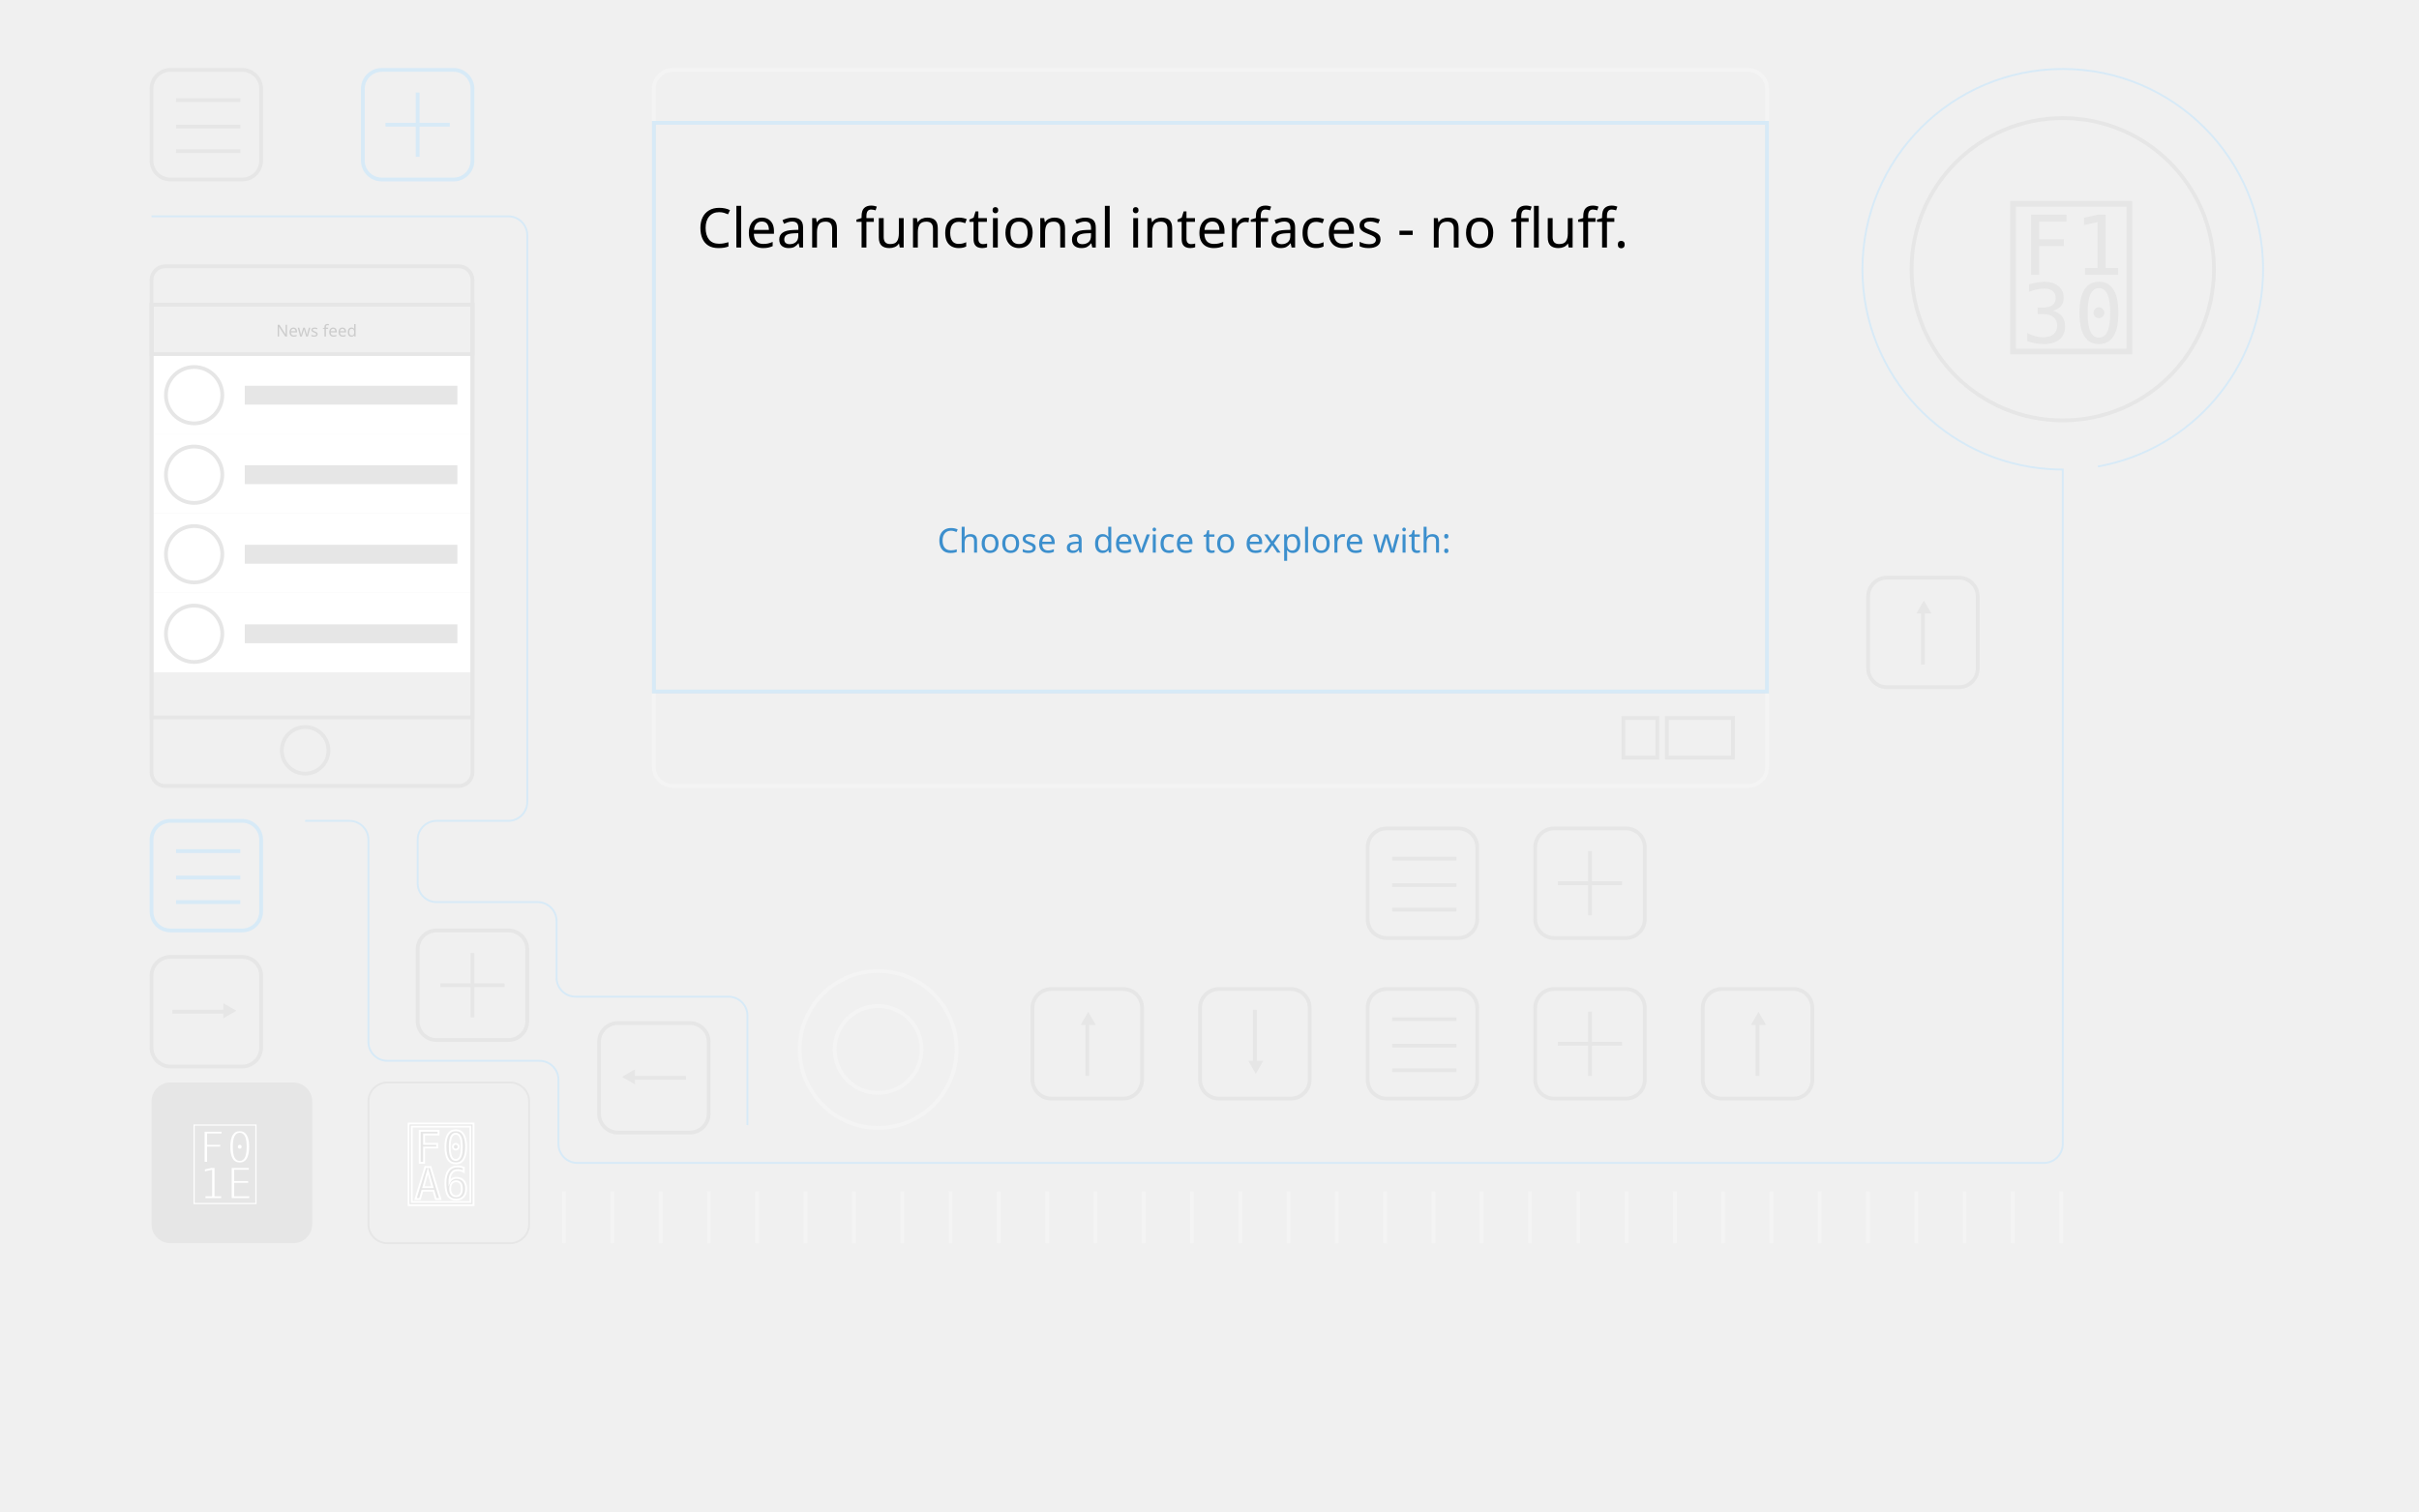
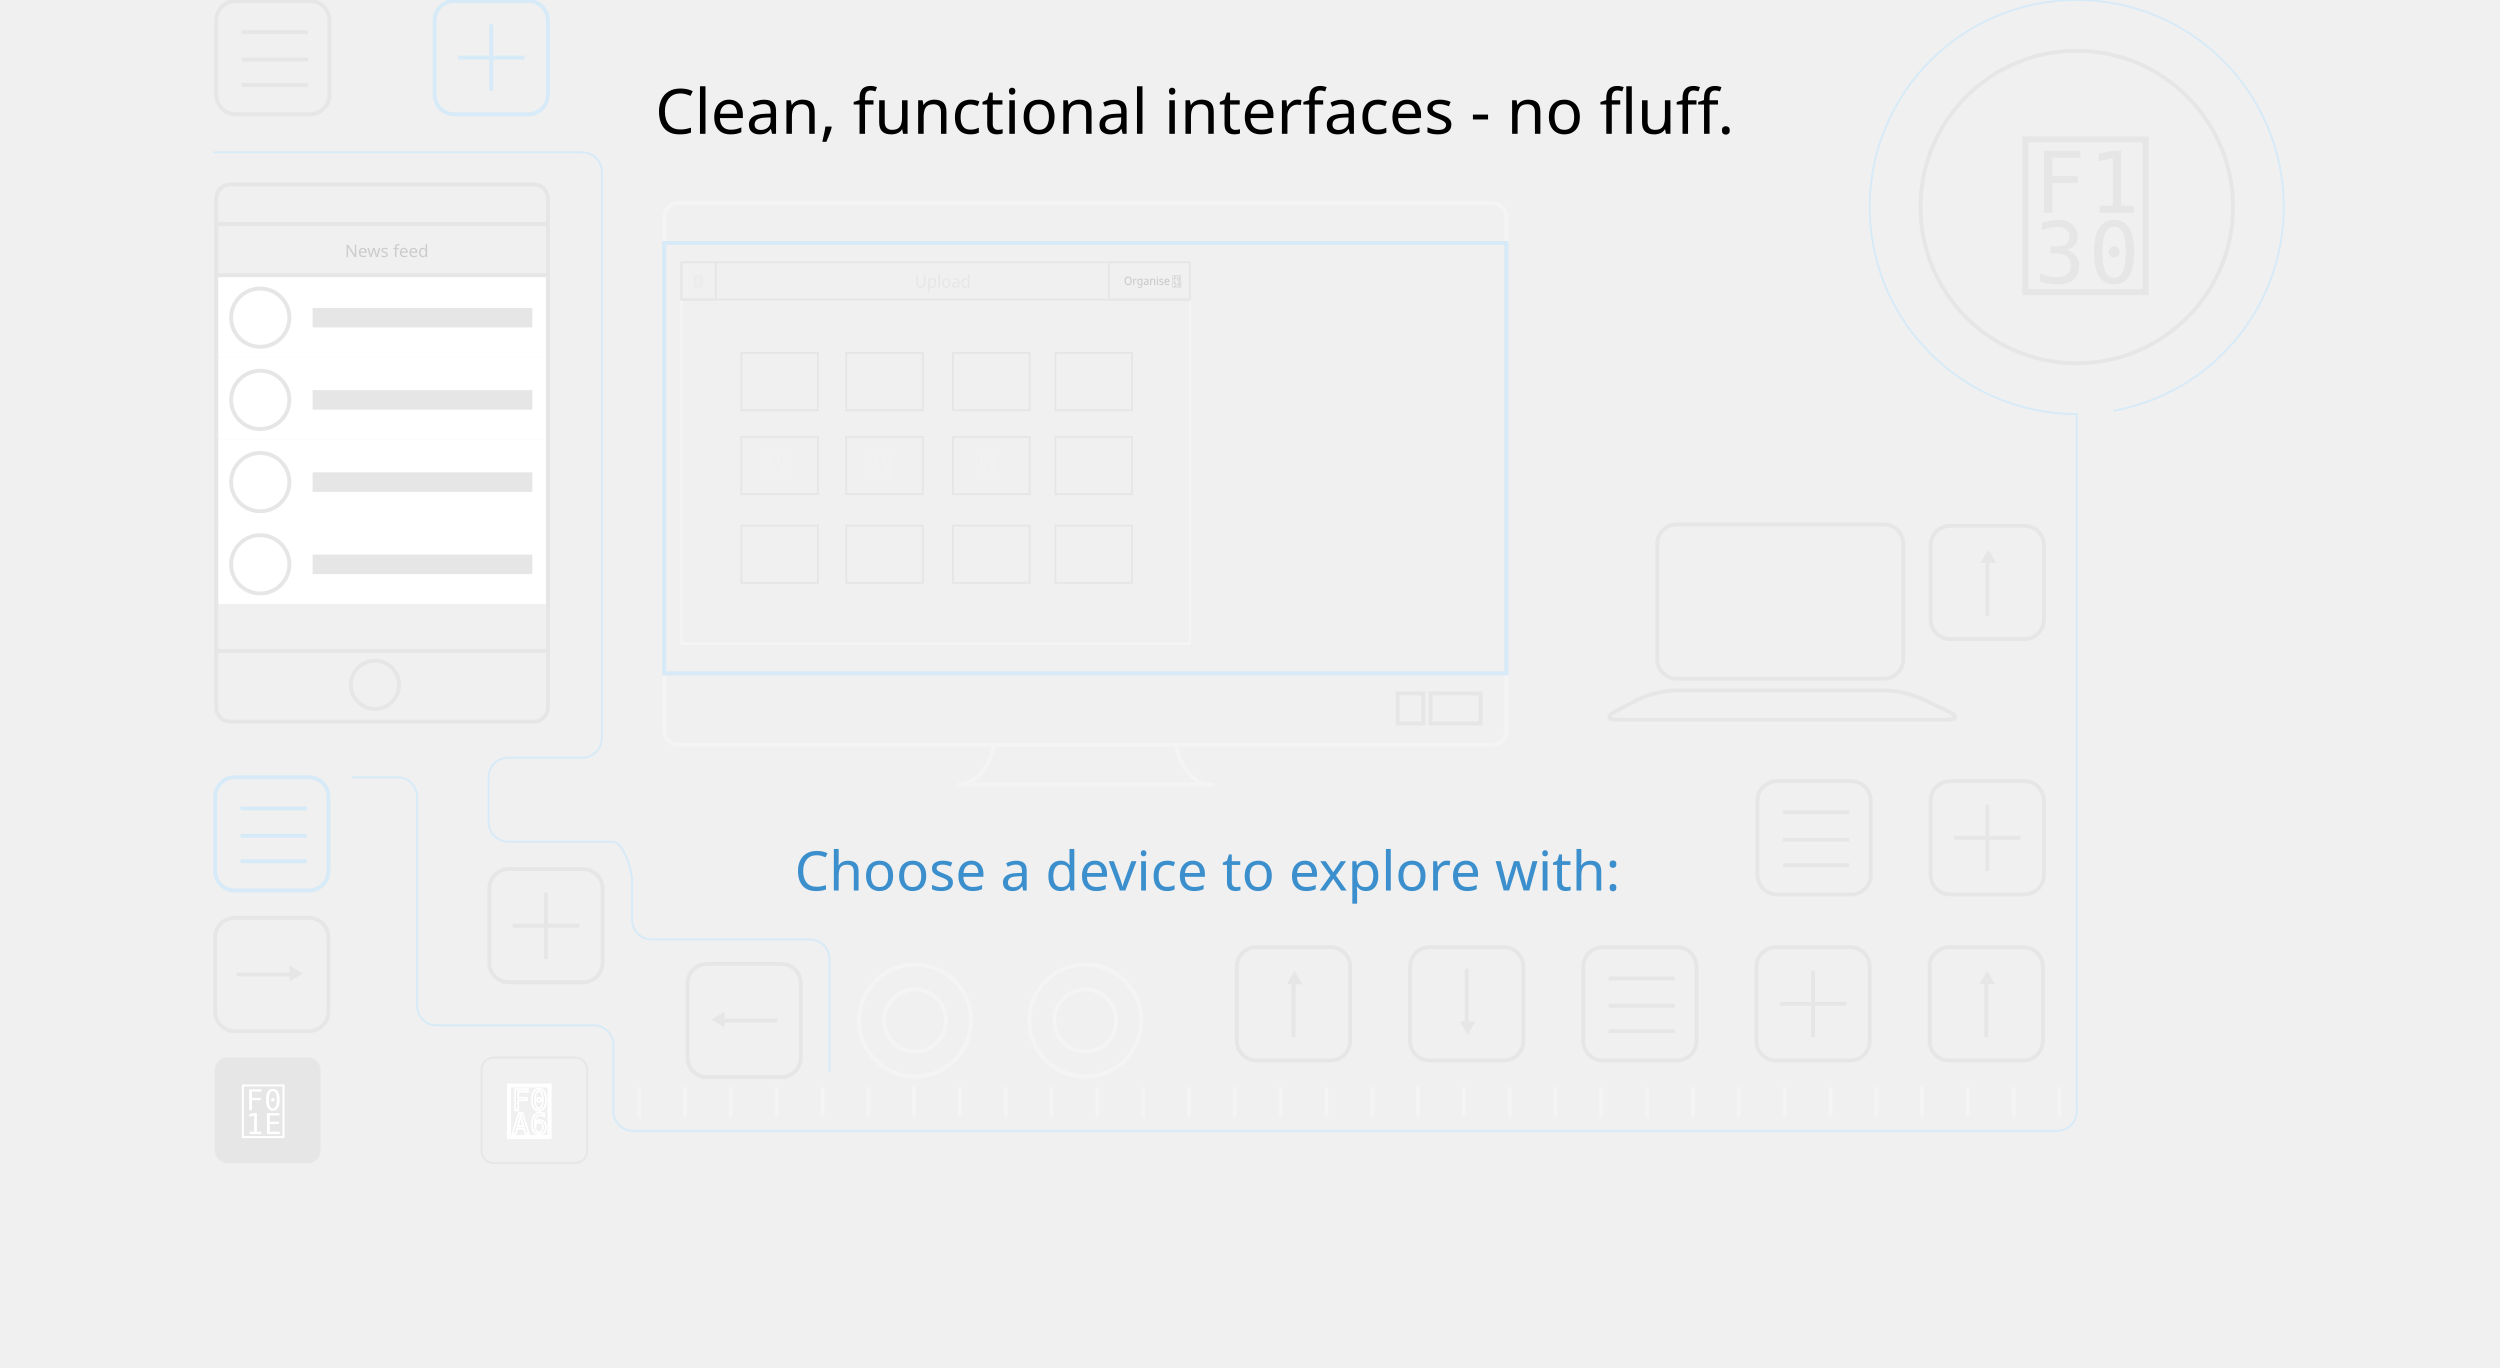
- <svg xmlns="http://www.w3.org/2000/svg" version="1.1" id="Layer_1" x="0px" y="0px" width="1280px" height="800px" viewBox="0 0 1280 800" enable-background="new 0 0 1280 800" xml:space="preserve">
+ <svg xmlns="http://www.w3.org/2000/svg" version="1.1" id="Layer_1" x="0px" y="0px" width="1280px" height="700.358px" viewBox="0 0 1280 700.358" enable-background="new 0 0 1280 700.358" xml:space="preserve">
  <g id="icon8">
-     <path fill="none" stroke="#E6E6E6" stroke-miterlimit="10" d="M279.985,647.971c0,5.5-4.5,10-10,10h-65.033c-5.5,0-10-4.5-10-10   v-65.033c0-5.5,4.5-10,10-10h65.033c5.5,0,10,4.5,10,10V647.971z" />
-   </g>
-   <g>
-     <path fill="#E6E6E6" d="M165.206,647.971c0,5.5-4.5,10-10,10H90.172c-5.5,0-10-4.5-10-10v-65.033c0-5.5,4.5-10,10-10h65.033   c5.5,0,10,4.5,10,10V647.971z" />
+     <path fill="none" stroke="#E6E6E6" stroke-miterlimit="10" d="M300.636,589.161c0,3.498-2.863,6.361-6.361,6.361h-41.371   c-3.499,0-6.361-2.863-6.361-6.361V547.79c0-3.499,2.863-6.361,6.361-6.361h41.371c3.499,0,6.361,2.862,6.361,6.361V589.161z" />
+   </g>
+   <g>
+     <path fill="#E6E6E6" d="M164.094,589.161c0,3.498-2.863,6.361-6.362,6.361h-41.371c-3.499,0-6.361-2.863-6.361-6.361V547.79   c0-3.499,2.863-6.361,6.361-6.361h41.371c3.499,0,6.361,2.862,6.361,6.361L164.094,589.161L164.094,589.161z" />
  </g>
  <g id="tv">
    <g>
-       <path fill="none" stroke="#F4F4F4" stroke-width="2" stroke-miterlimit="10" d="M935,406c0,5.522-4.479,10-10,10H356    c-5.523,0-10-4.478-10-10V47c0-5.523,4.477-10,10-10h569c5.521,0,10,4.477,10,10V406z" />
-     </g>
-     <rect x="346" y="65" fill="none" stroke="#E6E6E6" stroke-width="2" stroke-miterlimit="10" width="589" height="301" />
-     <rect x="882" y="380" fill="none" stroke="#E6E6E6" stroke-width="2" stroke-miterlimit="10" width="35" height="21" />
-     <rect x="859" y="380" fill="none" stroke="#E6E6E6" stroke-width="2" stroke-miterlimit="10" width="18" height="21" />
+       <path fill="none" stroke="#F4F4F4" stroke-width="2" stroke-miterlimit="10" d="M771.251,374.053c0,4.043-3.279,7.321-7.322,7.321    H347.374c-4.043,0-7.321-3.278-7.321-7.321V111.235c0-4.043,3.277-7.321,7.321-7.321h416.555c4.043,0,7.322,3.277,7.322,7.321    V374.053z" />
+     </g>
+     <rect x="340.053" y="124.413" fill="none" stroke="#E6E6E6" stroke-width="2" stroke-miterlimit="10" width="431.198" height="220.357" />
+     <rect x="732.451" y="355.019" fill="none" stroke="#E6E6E6" stroke-width="2" stroke-miterlimit="10" width="25.621" height="15.374" />
+     <rect x="715.612" y="355.019" fill="none" stroke="#E6E6E6" stroke-width="2" stroke-miterlimit="10" width="13.177" height="15.374" />
+     <path fill="none" stroke="#F4F4F4" stroke-width="2" stroke-miterlimit="10" d="M508.905,381.374h93.096   c0,0,3.645,20.21,17.89,20.21s-129.471,0-129.471,0S504.93,402.246,508.905,381.374z" />
  </g>
  <g id="icon1">
    <g>
-       <path fill="none" stroke="#E6E6E6" stroke-width="2" stroke-miterlimit="10" d="M138.172,85c0,5.522-4.477,10-10,10h-38    c-5.523,0-10-4.478-10-10V47c0-5.522,4.477-10,10-10h38c5.523,0,10,4.478,10,10V85z" />
-     </g>
-     <line fill="none" stroke="#E6E6E6" stroke-width="2" stroke-miterlimit="10" x1="93.172" y1="53" x2="127.172" y2="53" />
-     <line fill="none" stroke="#E6E6E6" stroke-width="2" stroke-miterlimit="10" x1="93.172" y1="67" x2="127.172" y2="67" />
-     <line fill="none" stroke="#E6E6E6" stroke-width="2" stroke-miterlimit="10" x1="93.172" y1="80" x2="127.172" y2="80" />
+       <path fill="none" stroke="#E6E6E6" stroke-width="2" stroke-miterlimit="10" d="M168.699,48.491c0,5.522-4.477,10-10,10h-38    c-5.523,0-10-4.478-10-10v-38c0-5.522,4.477-10,10-10h38c5.523,0,10,4.478,10,10V48.491z" />
+     </g>
+     <line fill="none" stroke="#E6E6E6" stroke-width="2" stroke-miterlimit="10" x1="123.699" y1="16.491" x2="157.699" y2="16.491" />
+     <line fill="none" stroke="#E6E6E6" stroke-width="2" stroke-miterlimit="10" x1="123.699" y1="30.491" x2="157.699" y2="30.491" />
+     <line fill="none" stroke="#E6E6E6" stroke-width="2" stroke-miterlimit="10" x1="123.699" y1="43.491" x2="157.699" y2="43.491" />
  </g>
  <g id="icon2">
    <g>
-       <path fill="none" stroke="#D7EAF7" stroke-width="2" stroke-miterlimit="10" d="M250,85c0,5.522-4.477,10-10,10h-38    c-5.523,0-10-4.478-10-10V47c0-5.522,4.477-10,10-10h38c5.523,0,10,4.478,10,10V85z" />
-     </g>
-     <line fill="none" stroke="#D7EAF7" stroke-width="2" stroke-miterlimit="10" x1="221" y1="49" x2="221" y2="83" />
-     <line fill="none" stroke="#D7EAF7" stroke-width="2" stroke-miterlimit="10" x1="204" y1="66" x2="238" y2="66" />
+       <path fill="none" stroke="#D7EAF7" stroke-width="2" stroke-miterlimit="10" d="M280.527,48.491c0,5.522-4.477,10-10,10h-38    c-5.523,0-10-4.478-10-10v-38c0-5.522,4.477-10,10-10h38c5.523,0,10,4.478,10,10V48.491z" />
+     </g>
+     <line fill="none" stroke="#D7EAF7" stroke-width="2" stroke-miterlimit="10" x1="251.527" y1="12.491" x2="251.527" y2="46.491" />
+     <line fill="none" stroke="#D7EAF7" stroke-width="2" stroke-miterlimit="10" x1="234.527" y1="29.491" x2="268.527" y2="29.491" />
  </g>
  <g id="icon3">
    <g>
-       <path fill="none" stroke="#E6E6E6" stroke-width="2" stroke-miterlimit="10" d="M365,541.454c5.522,0,10,4.477,10,10v38    c0,5.523-4.478,10-10,10h-38c-5.522,0-10-4.477-10-10v-38c0-5.523,4.478-10,10-10H365z" />
-     </g>
-     <g>
-       <g>
-         <line fill="none" stroke="#E6E6E6" stroke-width="2" stroke-miterlimit="10" x1="335" y1="570.454" x2="363" y2="570.454" />
-         <g>
-           <polygon fill="#E6E6E6" points="336,573.943 329.092,569.954 336,565.965     " />
+       <path fill="none" stroke="#E6E6E6" stroke-width="2" stroke-miterlimit="10" d="M400,493.502c5.522,0,10,4.477,10,10v38    c0,5.522-4.478,10-10,10h-38c-5.522,0-10-4.478-10-10v-38c0-5.523,4.478-10,10-10H400z" />
+     </g>
+     <g>
+       <g>
+         <line fill="none" stroke="#E6E6E6" stroke-width="2" stroke-miterlimit="10" x1="370" y1="522.502" x2="398" y2="522.502" />
+         <g>
+           <polygon fill="#E6E6E6" points="371,525.991 364.092,522.002 371,518.013     " />
        </g>
      </g>
    </g>
  </g>
  <g id="icon4">
    <g>
-       <path fill="none" stroke="#E6E6E6" stroke-width="2" stroke-miterlimit="10" d="M128.172,506.454c5.522,0,10,4.479,10,10v38    c0,5.523-4.478,10-10,10h-38c-5.522,0-10-4.477-10-10v-38c0-5.521,4.478-10,10-10H128.172z" />
-     </g>
-     <g>
-       <g>
-         <line fill="none" stroke="#E6E6E6" stroke-width="2" stroke-miterlimit="10" x1="119.172" y1="535.454" x2="91.172" y2="535.454" />
-         <g>
-           <polygon fill="#E6E6E6" points="118.172,530.965 125.081,534.954 118.172,538.943     " />
+       <path fill="none" stroke="#E6E6E6" stroke-width="2" stroke-miterlimit="10" d="M158.172,469.945c5.522,0,10,4.479,10,10v38    c0,5.522-4.478,10-10,10h-38c-5.522,0-10-4.478-10-10v-38c0-5.521,4.478-10,10-10H158.172L158.172,469.945z" />
+     </g>
+     <g>
+       <g>
+         <line fill="none" stroke="#E6E6E6" stroke-width="2" stroke-miterlimit="10" x1="149.172" y1="498.945" x2="121.172" y2="498.945" />
+         <g>
+           <polygon fill="#E6E6E6" points="148.172,494.456 155.081,498.445 148.172,502.435     " />
        </g>
      </g>
    </g>
  </g>
  <g id="icon5">
    <g>
-       <path fill="none" stroke="#E6E6E6" stroke-width="2" stroke-miterlimit="10" d="M781.667,486.454c0,5.522-4.479,10-10,10h-38    c-5.521,0-10-4.478-10-10v-38c0-5.522,4.479-10,10-10h38c5.521,0,10,4.478,10,10V486.454z" />
-     </g>
-     <line fill="none" stroke="#E6E6E6" stroke-width="2" stroke-miterlimit="10" x1="736.667" y1="454.454" x2="770.667" y2="454.454" />
-     <line fill="none" stroke="#E6E6E6" stroke-width="2" stroke-miterlimit="10" x1="736.667" y1="468.454" x2="770.667" y2="468.454" />
-     <line fill="none" stroke="#E6E6E6" stroke-width="2" stroke-miterlimit="10" x1="736.667" y1="481.454" x2="770.667" y2="481.454" />
-   </g>
-   <rect id="icon6" x="346" y="65" fill="none" stroke="#D7EAF7" stroke-width="2" stroke-miterlimit="10" width="589" height="301" />
+       <path fill="none" stroke="#E6E6E6" stroke-width="2" stroke-miterlimit="10" d="M957.834,447.956c0,5.521-4.479,10-10,10h-38    c-5.521,0-10-4.479-10-10v-38c0-5.522,4.479-10,10-10h38c5.521,0,10,4.478,10,10V447.956z" />
+     </g>
+     <line fill="none" stroke="#E6E6E6" stroke-width="2" stroke-miterlimit="10" x1="912.834" y1="415.956" x2="946.834" y2="415.956" />
+     <line fill="none" stroke="#E6E6E6" stroke-width="2" stroke-miterlimit="10" x1="912.834" y1="429.956" x2="946.834" y2="429.956" />
+     <line fill="none" stroke="#E6E6E6" stroke-width="2" stroke-miterlimit="10" x1="912.834" y1="442.956" x2="946.834" y2="442.956" />
+   </g>
+   <rect id="icon6" x="340.053" y="124.413" fill="none" stroke="#D7EAF7" stroke-width="2" stroke-miterlimit="10" width="431.198" height="220.357" />
  <g id="icon88">
    <g>
-       <path fill="none" stroke="#D7EAF7" stroke-width="2" stroke-miterlimit="10" d="M138.172,482.454c0,5.521-4.477,10-10,10h-38    c-5.523,0-10-4.479-10-10v-38c0-5.521,4.477-10,10-10h38c5.523,0,10,4.479,10,10V482.454z" />
-     </g>
-     <line fill="none" stroke="#D7EAF7" stroke-width="2" stroke-miterlimit="10" x1="93.172" y1="450.454" x2="127.172" y2="450.454" />
-     <line fill="none" stroke="#D7EAF7" stroke-width="2" stroke-miterlimit="10" x1="93.172" y1="464.454" x2="127.172" y2="464.454" />
-     <line fill="none" stroke="#D7EAF7" stroke-width="2" stroke-miterlimit="10" x1="93.172" y1="477.454" x2="127.172" y2="477.454" />
+       <path fill="none" stroke="#D7EAF7" stroke-width="2" stroke-miterlimit="10" d="M168.172,445.945c0,5.521-4.477,10-10,10h-38    c-5.523,0-10-4.479-10-10v-38c0-5.521,4.477-10,10-10h38c5.523,0,10,4.479,10,10V445.945z" />
+     </g>
+     <line fill="none" stroke="#D7EAF7" stroke-width="2" stroke-miterlimit="10" x1="123.172" y1="413.945" x2="157.172" y2="413.945" />
+     <line fill="none" stroke="#D7EAF7" stroke-width="2" stroke-miterlimit="10" x1="123.172" y1="427.945" x2="157.172" y2="427.945" />
+     <line fill="none" stroke="#D7EAF7" stroke-width="2" stroke-miterlimit="10" x1="123.172" y1="440.945" x2="157.172" y2="440.945" />
  </g>
  <g id="icon9">
    <g>
-       <path fill="none" stroke="#E6E6E6" stroke-width="2" stroke-miterlimit="10" d="M279,540.454c0,5.521-4.477,10-10,10h-38    c-5.523,0-10-4.479-10-10v-38c0-5.521,4.477-10,10-10h38c5.523,0,10,4.479,10,10V540.454z" />
-     </g>
-     <line fill="none" stroke="#E6E6E6" stroke-width="2" stroke-miterlimit="10" x1="250" y1="504.454" x2="250" y2="538.454" />
-     <line fill="none" stroke="#E6E6E6" stroke-width="2" stroke-miterlimit="10" x1="233" y1="521.454" x2="267" y2="521.454" />
+       <path fill="none" stroke="#E6E6E6" stroke-width="2" stroke-miterlimit="10" d="M308.527,492.945c0,5.521-4.477,10-10,10h-38    c-5.523,0-10-4.479-10-10v-38c0-5.521,4.477-10,10-10h38c5.523,0,10,4.479,10,10V492.945z" />
+     </g>
+     <line fill="none" stroke="#E6E6E6" stroke-width="2" stroke-miterlimit="10" x1="279.527" y1="456.945" x2="279.527" y2="490.945" />
+     <line fill="none" stroke="#E6E6E6" stroke-width="2" stroke-miterlimit="10" x1="262.527" y1="473.945" x2="296.527" y2="473.945" />
  </g>
  <g id="icon10">
    <g>
-       <path fill="none" stroke="#E6E6E6" stroke-width="2" stroke-miterlimit="10" d="M604.333,571.454c0,5.521-4.477,10-10,10h-38    c-5.523,0-10-4.479-10-10v-38c0-5.521,4.477-10,10-10h38c5.523,0,10,4.479,10,10V571.454z" />
-     </g>
-     <g>
-       <g>
-         <line fill="none" stroke="#E6E6E6" stroke-width="2" stroke-miterlimit="10" x1="575.333" y1="541.454" x2="575.333" y2="569.454" />
-         <g>
-           <polygon fill="#E6E6E6" points="571.844,542.454 575.833,535.546 579.823,542.454     " />
+       <path fill="none" stroke="#E6E6E6" stroke-width="2" stroke-miterlimit="10" d="M691.286,532.956c0,5.521-4.477,10-10,10h-38    c-5.523,0-10-4.479-10-10v-38c0-5.521,4.477-10,10-10h38c5.523,0,10,4.479,10,10V532.956z" />
+     </g>
+     <g>
+       <g>
+         <line fill="none" stroke="#E6E6E6" stroke-width="2" stroke-miterlimit="10" x1="662.286" y1="502.956" x2="662.286" y2="530.956" />
+         <g>
+           <polygon fill="#E6E6E6" points="658.797,503.956 662.786,497.048 666.776,503.956     " />
        </g>
      </g>
    </g>
  </g>
  <g id="icon11">
    <g>
-       <path fill="none" stroke="#E6E6E6" stroke-width="2" stroke-miterlimit="10" d="M693,571.454c0,5.521-4.479,10-10,10h-38    c-5.523,0-10-4.479-10-10v-38c0-5.521,4.477-10,10-10h38c5.521,0,10,4.479,10,10V571.454z" />
-     </g>
-     <g>
-       <g>
-         <line fill="none" stroke="#E6E6E6" stroke-width="2" stroke-miterlimit="10" x1="664" y1="562.454" x2="664" y2="534.454" />
-         <g>
-           <polygon fill="#E6E6E6" points="668.489,561.454 664.5,568.362 660.511,561.454     " />
+       <path fill="none" stroke="#E6E6E6" stroke-width="2" stroke-miterlimit="10" d="M779.953,532.956c0,5.521-4.479,10-10,10h-38    c-5.523,0-10-4.479-10-10v-38c0-5.521,4.477-10,10-10h38c5.521,0,10,4.479,10,10V532.956z" />
+     </g>
+     <g>
+       <g>
+         <line fill="none" stroke="#E6E6E6" stroke-width="2" stroke-miterlimit="10" x1="750.953" y1="523.956" x2="750.953" y2="495.956" />
+         <g>
+           <polygon fill="#E6E6E6" points="755.442,522.956 751.453,529.864 747.464,522.956     " />
        </g>
      </g>
    </g>
  </g>
  <g id="icon69">
    <g>
-       <path fill="none" stroke="#E6E6E6" stroke-width="2" stroke-miterlimit="10" d="M870.333,486.454c0,5.522-4.479,10-10,10h-38    c-5.521,0-10-4.478-10-10v-38c0-5.522,4.479-10,10-10h38c5.521,0,10,4.478,10,10V486.454z" />
-     </g>
-     <line fill="none" stroke="#E6E6E6" stroke-width="2" stroke-miterlimit="10" x1="841.333" y1="450.454" x2="841.333" y2="484.454" />
-     <line fill="none" stroke="#E6E6E6" stroke-width="2" stroke-miterlimit="10" x1="824.333" y1="467.454" x2="858.333" y2="467.454" />
+       <path fill="none" stroke="#E6E6E6" stroke-width="2" stroke-miterlimit="10" d="M1046.5,447.956c0,5.521-4.479,10-10,10h-38    c-5.521,0-10-4.479-10-10v-38c0-5.522,4.479-10,10-10h38c5.521,0,10,4.478,10,10V447.956z" />
+     </g>
+     <line fill="none" stroke="#E6E6E6" stroke-width="2" stroke-miterlimit="10" x1="1017.5" y1="411.956" x2="1017.5" y2="445.956" />
+     <line fill="none" stroke="#E6E6E6" stroke-width="2" stroke-miterlimit="10" x1="1000.5" y1="428.956" x2="1034.5" y2="428.956" />
  </g>
  <g id="icon7">
    <g>
-       <path fill="none" stroke="#E6E6E6" stroke-width="2" stroke-miterlimit="10" d="M1046.5,353.715c0,5.522-4.479,10-10,10h-38    c-5.521,0-10-4.478-10-10v-38c0-5.522,4.479-10,10-10h38c5.521,0,10,4.478,10,10V353.715z" />
-     </g>
-     <g>
-       <g>
-         <line fill="none" stroke="#E6E6E6" stroke-width="2" stroke-miterlimit="10" x1="1017.5" y1="323.715" x2="1017.5" y2="351.715" />
-         <g>
-           <polygon fill="#E6E6E6" points="1014.012,324.715 1018,317.807 1021.988,324.715     " />
+       <path fill="none" stroke="#E6E6E6" stroke-width="2" stroke-miterlimit="10" d="M1046.5,317.206c0,5.522-4.479,10-10,10h-38    c-5.521,0-10-4.478-10-10v-38c0-5.521,4.479-10,10-10h38c5.521,0,10,4.479,10,10V317.206z" />
+     </g>
+     <g>
+       <g>
+         <line fill="none" stroke="#E6E6E6" stroke-width="2" stroke-miterlimit="10" x1="1017.5" y1="287.206" x2="1017.5" y2="315.206" />
+         <g>
+           <polygon fill="#E6E6E6" points="1014.012,288.206 1018,281.298 1021.988,288.206     " />
        </g>
      </g>
    </g>
  </g>
  <g id="icon12">
    <g>
-       <path fill="none" stroke="#E6E6E6" stroke-width="2" stroke-miterlimit="10" d="M781.667,571.454c0,5.521-4.479,10-10,10h-38    c-5.521,0-10-4.479-10-10v-38c0-5.521,4.479-10,10-10h38c5.521,0,10,4.479,10,10V571.454z" />
-     </g>
-     <line fill="none" stroke="#E6E6E6" stroke-width="2" stroke-miterlimit="10" x1="736.667" y1="539.454" x2="770.667" y2="539.454" />
-     <line fill="none" stroke="#E6E6E6" stroke-width="2" stroke-miterlimit="10" x1="736.667" y1="553.454" x2="770.667" y2="553.454" />
-     <line fill="none" stroke="#E6E6E6" stroke-width="2" stroke-miterlimit="10" x1="736.667" y1="566.454" x2="770.667" y2="566.454" />
-   </g>
-   <g>
-     <g>
-       <path fill="none" stroke="#E6E6E6" stroke-width="2" stroke-miterlimit="10" d="M870.333,571.454c0,5.521-4.479,10-10,10h-38    c-5.521,0-10-4.479-10-10v-38c0-5.521,4.479-10,10-10h38c5.521,0,10,4.479,10,10V571.454z" />
-     </g>
-     <line fill="none" stroke="#E6E6E6" stroke-width="2" stroke-miterlimit="10" x1="841.333" y1="535.454" x2="841.333" y2="569.454" />
-     <line fill="none" stroke="#E6E6E6" stroke-width="2" stroke-miterlimit="10" x1="824.333" y1="552.454" x2="858.333" y2="552.454" />
-   </g>
-   <g>
-     <g>
-       <path fill="none" stroke="#E6E6E6" stroke-width="2" stroke-miterlimit="10" d="M959,571.454c0,5.521-4.479,10-10,10h-38    c-5.521,0-10-4.479-10-10v-38c0-5.521,4.479-10,10-10h38c5.521,0,10,4.479,10,10V571.454z" />
-     </g>
-     <g>
-       <g>
-         <line fill="none" stroke="#E6E6E6" stroke-width="2" stroke-miterlimit="10" x1="930" y1="541.454" x2="930" y2="569.454" />
-         <g>
-           <polygon fill="#E6E6E6" points="926.512,542.454 930.5,535.546 934.488,542.454     " />
-         </g>
-       </g>
-     </g>
-   </g>
-   <g>
-     <rect x="80.172" y="187.386" fill="#FFFFFF" width="169.828" height="42.094" />
-     <circle fill="none" stroke="#E6E6E6" stroke-width="2" stroke-miterlimit="10" cx="102.719" cy="209.158" r="14.918" />
-     <line fill="none" stroke="#E6E6E6" stroke-width="10" stroke-miterlimit="10" x1="129.524" y1="209.159" x2="242.017" y2="209.159" />
-   </g>
-   <g>
-     <rect x="80.172" y="229.48" fill="#FFFFFF" width="169.828" height="42.094" />
-     <circle fill="none" stroke="#E6E6E6" stroke-width="2" stroke-miterlimit="10" cx="102.719" cy="251.253" r="14.918" />
-     <line fill="none" stroke="#E6E6E6" stroke-width="10" stroke-miterlimit="10" x1="129.524" y1="251.252" x2="242.017" y2="251.252" />
-   </g>
-   <g>
-     <rect x="80.172" y="271.574" fill="#FFFFFF" width="169.828" height="42.094" />
-     <circle fill="none" stroke="#E6E6E6" stroke-width="2" stroke-miterlimit="10" cx="102.719" cy="293.347" r="14.918" />
-     <line fill="none" stroke="#E6E6E6" stroke-width="10" stroke-miterlimit="10" x1="129.524" y1="293.347" x2="242.017" y2="293.347" />
-   </g>
-   <g>
-     <rect x="80.172" y="313.668" fill="#FFFFFF" width="169.828" height="42.094" />
-     <circle fill="none" stroke="#E6E6E6" stroke-width="2" stroke-miterlimit="10" cx="102.719" cy="335.44" r="14.918" />
-     <line fill="none" stroke="#E6E6E6" stroke-width="10" stroke-miterlimit="10" x1="129.524" y1="335.441" x2="242.017" y2="335.441" />
+       <path fill="none" stroke="#E6E6E6" stroke-width="2" stroke-miterlimit="10" d="M868.62,532.956c0,5.521-4.479,10-10,10h-38    c-5.521,0-10-4.479-10-10v-38c0-5.521,4.479-10,10-10h38c5.521,0,10,4.479,10,10V532.956z" />
+     </g>
+     <line fill="none" stroke="#E6E6E6" stroke-width="2" stroke-miterlimit="10" x1="823.62" y1="500.956" x2="857.62" y2="500.956" />
+     <line fill="none" stroke="#E6E6E6" stroke-width="2" stroke-miterlimit="10" x1="823.62" y1="514.956" x2="857.62" y2="514.956" />
+     <line fill="none" stroke="#E6E6E6" stroke-width="2" stroke-miterlimit="10" x1="823.62" y1="527.956" x2="857.62" y2="527.956" />
+   </g>
+   <g>
+     <g>
+       <path fill="none" stroke="#E6E6E6" stroke-width="2" stroke-miterlimit="10" d="M957.286,532.956c0,5.521-4.479,10-10,10h-38    c-5.521,0-10-4.479-10-10v-38c0-5.521,4.479-10,10-10h38c5.521,0,10,4.479,10,10V532.956z" />
+     </g>
+     <line fill="none" stroke="#E6E6E6" stroke-width="2" stroke-miterlimit="10" x1="928.286" y1="496.956" x2="928.286" y2="530.956" />
+     <line fill="none" stroke="#E6E6E6" stroke-width="2" stroke-miterlimit="10" x1="911.286" y1="513.956" x2="945.286" y2="513.956" />
+   </g>
+   <g>
+     <g>
+       <path fill="none" stroke="#E6E6E6" stroke-width="2" stroke-miterlimit="10" d="M1045.953,532.956c0,5.521-4.479,10-10,10h-38    c-5.521,0-10-4.479-10-10v-38c0-5.521,4.479-10,10-10h38c5.521,0,10,4.479,10,10V532.956z" />
+     </g>
+     <g>
+       <g>
+         <line fill="none" stroke="#E6E6E6" stroke-width="2" stroke-miterlimit="10" x1="1016.953" y1="502.956" x2="1016.953" y2="530.956" />
+         <g>
+           <polygon fill="#E6E6E6" points="1013.465,503.956 1017.453,497.048 1021.441,503.956     " />
+         </g>
+       </g>
+     </g>
+   </g>
+   <g>
+     <rect x="110.699" y="140.877" fill="#FFFFFF" width="169.828" height="42.094" />
+     <circle fill="none" stroke="#E6E6E6" stroke-width="2" stroke-miterlimit="10" cx="133.246" cy="162.649" r="14.918" />
+     <line fill="none" stroke="#E6E6E6" stroke-width="10" stroke-miterlimit="10" x1="160.051" y1="162.65" x2="272.544" y2="162.65" />
+   </g>
+   <g>
+     <rect x="110.699" y="182.971" fill="#FFFFFF" width="169.828" height="42.094" />
+     <circle fill="none" stroke="#E6E6E6" stroke-width="2" stroke-miterlimit="10" cx="133.246" cy="204.744" r="14.918" />
+     <line fill="none" stroke="#E6E6E6" stroke-width="10" stroke-miterlimit="10" x1="160.051" y1="204.743" x2="272.544" y2="204.743" />
+   </g>
+   <g>
+     <rect x="110.699" y="225.065" fill="#FFFFFF" width="169.828" height="42.094" />
+     <circle fill="none" stroke="#E6E6E6" stroke-width="2" stroke-miterlimit="10" cx="133.246" cy="246.838" r="14.918" />
+     <line fill="none" stroke="#E6E6E6" stroke-width="10" stroke-miterlimit="10" x1="160.051" y1="246.838" x2="272.544" y2="246.838" />
+   </g>
+   <g>
+     <rect x="110.699" y="267.159" fill="#FFFFFF" width="169.828" height="42.094" />
+     <circle fill="none" stroke="#E6E6E6" stroke-width="2" stroke-miterlimit="10" cx="133.246" cy="288.932" r="14.918" />
+     <line fill="none" stroke="#E6E6E6" stroke-width="10" stroke-miterlimit="10" x1="160.051" y1="288.933" x2="272.544" y2="288.933" />
  </g>
  <g id="phone">
    <g>
-       <path fill="none" stroke="#E6E6E6" stroke-width="2" stroke-miterlimit="10" d="M250,408.742c0,4.008-3.249,7.258-7.258,7.258    H87.43c-4.008,0-7.257-3.25-7.257-7.258V148.195c0-4.008,3.249-7.258,7.257-7.258h155.312c4.009,0,7.258,3.25,7.258,7.258V408.742    z" />
-     </g>
-     <circle fill="none" stroke="#E6E6E6" stroke-width="2" stroke-miterlimit="10" cx="161.458" cy="397.13" r="12.338" />
-     <rect x="80.172" y="161.258" fill="none" stroke="#E6E6E6" stroke-width="2" stroke-miterlimit="10" width="169.828" height="218.454" />
-   </g>
-   <g>
-     <rect x="80.172" y="161.258" fill="none" stroke="#E6E6E6" stroke-width="2" stroke-miterlimit="10" width="169.828" height="26.127" />
-     <text transform="matrix(1 0 0 1 146.0957 178.1162)" fill="#CCCCCC" font-family="'MyriadPro-Regular'" font-size="8.709">News feed</text>
+       <path fill="none" stroke="#E6E6E6" stroke-width="2" stroke-miterlimit="10" d="M280.527,362.233c0,4.008-3.249,7.258-7.258,7.258    H117.958c-4.008,0-7.257-3.25-7.257-7.258V101.686c0-4.008,3.249-7.258,7.257-7.258H273.27c4.009,0,7.258,3.25,7.258,7.258    V362.233z" />
+     </g>
+     <circle fill="none" stroke="#E6E6E6" stroke-width="2" stroke-miterlimit="10" cx="191.985" cy="350.621" r="12.338" />
+     <rect x="110.699" y="114.749" fill="none" stroke="#E6E6E6" stroke-width="2" stroke-miterlimit="10" width="169.828" height="218.454" />
+   </g>
+   <g>
+     <rect x="110.699" y="114.749" fill="none" stroke="#E6E6E6" stroke-width="2" stroke-miterlimit="10" width="169.828" height="26.127" />
+     <text transform="matrix(1 0 0 1 176.623 131.6074)" fill="#CCCCCC" font-family="'MyriadPro-Regular'" font-size="8.709">News feed</text>
  </g>
  <g id="line01">
-     <path fill="none" stroke="#D7EAF7" stroke-miterlimit="10" d="M161.458,434.454h23.495c5.5,0,10,4.5,10,10v107c0,5.5,4.5,10,10,10   H285.5c5.5,0,10,4.5,10,10V605.5c0,5.5,4.5,10,10,10h776c5.5,0,10-4.5,10-10v-38.991c0-5.5,0-14.5,0-20v-298   c-2.375,0-4.731-0.078-7.066-0.231c-55.247-3.636-98.934-49.601-98.934-105.769c0-58.542,47.458-106,106-106s106,47.458,106,106   c0,52.193-37.723,95.576-87.391,104.372" />
-   </g>
-   <circle id="line01_x5F_circle" fill="none" stroke="#E6E6E6" stroke-width="2" stroke-miterlimit="10" cx="1091.5" cy="142.509" r="80" />
-   <text transform="matrix(1 0 0 1 368.8472 131)" font-family="'Merriweather'" font-size="29">Clean functional interfaces - no fluff.</text>
-   <text transform="matrix(1 0 0 1 495.9561 292.5)" fill="#3C8FCD" font-family="'Merriweather'" font-size="18">Choose a device to explore with:</text>
-   <text transform="matrix(1 0 0 1 1060.643 181.5)" fill="#E6E6E6" font-family="'FontAwesome'" font-size="96"></text>
-   <g>
-     <text transform="matrix(1 0 0 1 214.6035 634.582)" fill="#E6E6E6" stroke="#FFFFFF" stroke-miterlimit="10" font-family="'FontAwesome'" font-size="51.02"></text>
-   </g>
-   <text transform="matrix(1 0 0 1 100.2925 634.582)" fill="#FFFFFF" stroke="#E6E6E6" stroke-miterlimit="10" font-family="'FontAwesome'" font-size="51.02"></text>
-   <g>
-     <path fill="none" stroke="#D7EAF7" stroke-miterlimit="10" d="M80.172,114.5H269c5.5,0,10,4.5,10,10v299.954c0,5.5-4.5,10-10,10   h-38c-5.5,0-10,4.5-10,10v23c0,5.5,4.5,10,10,10h53.5c5.5,0,10,4.5,10,10V517.5c0,5.5,4.5,10,10,10h81c5.5,0,10,4.5,10,10v58" />
-   </g>
-   <circle fill="none" stroke="#F4F4F4" stroke-width="2" stroke-miterlimit="10" cx="464.662" cy="555.454" r="41.5" />
-   <circle fill="none" stroke="#F4F4F4" stroke-width="2" stroke-miterlimit="10" cx="464.662" cy="555.454" r="23" />
-   <g>
-     <line fill="none" stroke="#F4F4F4" stroke-width="2" stroke-miterlimit="10" x1="298.5" y1="630.5" x2="298.5" y2="657.971" />
-     <line fill="none" stroke="#F4F4F4" stroke-width="2" stroke-miterlimit="10" x1="324.053" y1="630.5" x2="324.053" y2="657.971" />
-     <line fill="none" stroke="#F4F4F4" stroke-width="2" stroke-miterlimit="10" x1="349.605" y1="630.5" x2="349.605" y2="657.971" />
-     <line fill="none" stroke="#F4F4F4" stroke-width="2" stroke-miterlimit="10" x1="375.158" y1="630.5" x2="375.158" y2="657.971" />
-     <line fill="none" stroke="#F4F4F4" stroke-width="2" stroke-miterlimit="10" x1="400.711" y1="630.5" x2="400.711" y2="657.971" />
-     <line fill="none" stroke="#F4F4F4" stroke-width="2" stroke-miterlimit="10" x1="426.264" y1="630.5" x2="426.264" y2="657.971" />
-     <line fill="none" stroke="#F4F4F4" stroke-width="2" stroke-miterlimit="10" x1="451.816" y1="630.5" x2="451.816" y2="657.971" />
-     <line fill="none" stroke="#F4F4F4" stroke-width="2" stroke-miterlimit="10" x1="477.369" y1="630.5" x2="477.369" y2="657.971" />
-     <line fill="none" stroke="#F4F4F4" stroke-width="2" stroke-miterlimit="10" x1="502.922" y1="630.5" x2="502.922" y2="657.971" />
-     <line fill="none" stroke="#F4F4F4" stroke-width="2" stroke-miterlimit="10" x1="528.475" y1="630.5" x2="528.475" y2="657.971" />
-     <line fill="none" stroke="#F4F4F4" stroke-width="2" stroke-miterlimit="10" x1="554.028" y1="630.5" x2="554.028" y2="657.971" />
-     <line fill="none" stroke="#F4F4F4" stroke-width="2" stroke-miterlimit="10" x1="579.581" y1="630.5" x2="579.581" y2="657.971" />
-     <line fill="none" stroke="#F4F4F4" stroke-width="2" stroke-miterlimit="10" x1="605.133" y1="630.5" x2="605.133" y2="657.971" />
-     <line fill="none" stroke="#F4F4F4" stroke-width="2" stroke-miterlimit="10" x1="630.686" y1="630.5" x2="630.686" y2="657.971" />
-     <line fill="none" stroke="#F4F4F4" stroke-width="2" stroke-miterlimit="10" x1="681.791" y1="630.5" x2="681.791" y2="657.971" />
-     <line fill="none" stroke="#F4F4F4" stroke-width="2" stroke-miterlimit="10" x1="732.897" y1="630.5" x2="732.897" y2="657.971" />
-     <line fill="none" stroke="#F4F4F4" stroke-width="2" stroke-miterlimit="10" x1="656.238" y1="630.5" x2="656.238" y2="657.971" />
-     <line fill="none" stroke="#F4F4F4" stroke-width="2" stroke-miterlimit="10" x1="707.344" y1="630.5" x2="707.344" y2="657.971" />
-     <line fill="none" stroke="#F4F4F4" stroke-width="2" stroke-miterlimit="10" x1="758.45" y1="630.5" x2="758.45" y2="657.971" />
-     <line fill="none" stroke="#F4F4F4" stroke-width="2" stroke-miterlimit="10" x1="784.003" y1="630.5" x2="784.003" y2="657.971" />
-     <line fill="none" stroke="#F4F4F4" stroke-width="2" stroke-miterlimit="10" x1="809.556" y1="630.5" x2="809.556" y2="657.971" />
-     <line fill="none" stroke="#F4F4F4" stroke-width="2" stroke-miterlimit="10" x1="835.108" y1="630.5" x2="835.108" y2="657.971" />
-     <line fill="none" stroke="#F4F4F4" stroke-width="2" stroke-miterlimit="10" x1="860.661" y1="630.5" x2="860.661" y2="657.971" />
-     <line fill="none" stroke="#F4F4F4" stroke-width="2" stroke-miterlimit="10" x1="886.214" y1="630.5" x2="886.214" y2="657.971" />
-     <line fill="none" stroke="#F4F4F4" stroke-width="2" stroke-miterlimit="10" x1="911.767" y1="630.5" x2="911.767" y2="657.971" />
-     <line fill="none" stroke="#F4F4F4" stroke-width="2" stroke-miterlimit="10" x1="937.319" y1="630.5" x2="937.319" y2="657.971" />
-     <line fill="none" stroke="#F4F4F4" stroke-width="2" stroke-miterlimit="10" x1="962.872" y1="630.5" x2="962.872" y2="657.971" />
-     <line fill="none" stroke="#F4F4F4" stroke-width="2" stroke-miterlimit="10" x1="988.425" y1="630.5" x2="988.425" y2="657.971" />
-     <line fill="none" stroke="#F4F4F4" stroke-width="2" stroke-miterlimit="10" x1="1013.978" y1="630.5" x2="1013.978" y2="657.971" />
-     <line fill="none" stroke="#F4F4F4" stroke-width="2" stroke-miterlimit="10" x1="1039.53" y1="630.5" x2="1039.53" y2="657.971" />
-     <line fill="none" stroke="#F4F4F4" stroke-width="2" stroke-miterlimit="10" x1="1065.083" y1="630.5" x2="1065.083" y2="657.971" />
-     <line fill="none" stroke="#F4F4F4" stroke-width="2" stroke-miterlimit="10" x1="1090.636" y1="630.5" x2="1090.636" y2="657.971" />
+     <path fill="none" stroke="#D7EAF7" stroke-miterlimit="10" d="M180.011,397.945h23.495c5.5,0,10,4.5,10,10v107c0,5.5,4.5,10,10,10   h80.547c5.5,0,10,4.5,10,10v34.046c0,5.5,4.5,10,10,10h729.235c5.5,0,10-4.5,10-10V530c0-5.5,0-14.5,0-20V212   c-2.375,0-4.73-0.078-7.066-0.231c-55.246-3.636-98.934-49.601-98.934-105.769c0-58.542,47.458-106,106-106s106,47.458,106,106   c0,52.193-37.723,95.576-87.391,104.372" />
+   </g>
+   <circle id="line01_x5F_circle" fill="none" stroke="#E6E6E6" stroke-width="2" stroke-miterlimit="10" cx="1063.288" cy="106" r="80" />
+   <text transform="matrix(1 0 0 1 335.4453 68.4912)" font-family="'Merriweather'" font-size="32">Clean, functional interfaces - no fluff.</text>
+   <text transform="matrix(1 0 0 1 406.8604 455.9453)" fill="#3C8FCD" font-family="'Merriweather-Bold'" font-size="28">Choose a device to explore with:</text>
+   <text transform="matrix(1 0 0 1 1032.431 144.9912)" fill="#E6E6E6" font-family="'FontAwesome'" font-size="96"></text>
+   <g>
+     <text transform="matrix(1 0 0 1 259.0449 580.6436)" fill="#E6E6E6" font-family="'FontAwesome'" font-size="32.456"></text>
+     <text transform="matrix(1 0 0 1 259.0449 580.6436)" fill="none" stroke="#FFFFFF" stroke-miterlimit="10" font-family="'FontAwesome'" font-size="32.456"></text>
+   </g>
+   <text transform="matrix(1 0 0 1 122.7998 580.6436)" fill="#FFFFFF" font-family="'FontAwesome'" font-size="32.456"></text>
+   <g>
+     <path fill="none" stroke="#D7EAF7" stroke-miterlimit="10" d="M109.321,77.991h188.828c5.5,0,10,4.5,10,10v289.954   c0,5.5-4.5,10-10,10h-38c-5.5,0-10,4.5-10,10v23c0,5.5,4.5,10,10,10h53.5c5.5,0,10,14.5,10,20v20.046c0,5.5,4.5,10,10,10h81   c5.5,0,10,4.5,10,10v58" />
+   </g>
+   <circle fill="none" stroke="#F4F4F4" stroke-width="2" stroke-miterlimit="10" cx="468.528" cy="522.502" r="28.652" />
+   <circle fill="none" stroke="#F4F4F4" stroke-width="2" stroke-miterlimit="10" cx="468.528" cy="522.502" r="15.88" />
+   <circle fill="none" stroke="#F4F4F4" stroke-width="2" stroke-miterlimit="10" cx="555.652" cy="522.502" r="28.652" />
+   <circle fill="none" stroke="#F4F4F4" stroke-width="2" stroke-miterlimit="10" cx="555.652" cy="522.502" r="15.88" />
+   <g>
+     <line fill="none" stroke="#F4F4F4" stroke-width="2" stroke-miterlimit="10" x1="327.276" y1="556.475" x2="327.276" y2="571.945" />
+     <line fill="none" stroke="#F4F4F4" stroke-width="2" stroke-miterlimit="10" x1="350.735" y1="556.475" x2="350.735" y2="571.945" />
+     <line fill="none" stroke="#F4F4F4" stroke-width="2" stroke-miterlimit="10" x1="374.193" y1="556.475" x2="374.193" y2="571.945" />
+     <line fill="none" stroke="#F4F4F4" stroke-width="2" stroke-miterlimit="10" x1="397.652" y1="556.475" x2="397.652" y2="571.945" />
+     <line fill="none" stroke="#F4F4F4" stroke-width="2" stroke-miterlimit="10" x1="421.111" y1="556.475" x2="421.111" y2="571.945" />
+     <line fill="none" stroke="#F4F4F4" stroke-width="2" stroke-miterlimit="10" x1="444.57" y1="556.475" x2="444.57" y2="571.945" />
+     <line fill="none" stroke="#F4F4F4" stroke-width="2" stroke-miterlimit="10" x1="468.029" y1="556.475" x2="468.029" y2="571.945" />
+     <line fill="none" stroke="#F4F4F4" stroke-width="2" stroke-miterlimit="10" x1="491.487" y1="556.475" x2="491.487" y2="571.945" />
+     <line fill="none" stroke="#F4F4F4" stroke-width="2" stroke-miterlimit="10" x1="514.946" y1="556.475" x2="514.946" y2="571.945" />
+     <line fill="none" stroke="#F4F4F4" stroke-width="2" stroke-miterlimit="10" x1="538.405" y1="556.475" x2="538.405" y2="571.945" />
+     <line fill="none" stroke="#F4F4F4" stroke-width="2" stroke-miterlimit="10" x1="561.865" y1="556.475" x2="561.865" y2="571.945" />
+     <line fill="none" stroke="#F4F4F4" stroke-width="2" stroke-miterlimit="10" x1="585.324" y1="556.475" x2="585.324" y2="571.945" />
+     <line fill="none" stroke="#F4F4F4" stroke-width="2" stroke-miterlimit="10" x1="608.781" y1="556.475" x2="608.781" y2="571.945" />
+     <line fill="none" stroke="#F4F4F4" stroke-width="2" stroke-miterlimit="10" x1="632.24" y1="556.475" x2="632.24" y2="571.945" />
+     <line fill="none" stroke="#F4F4F4" stroke-width="2" stroke-miterlimit="10" x1="679.157" y1="556.475" x2="679.157" y2="571.945" />
+     <line fill="none" stroke="#F4F4F4" stroke-width="2" stroke-miterlimit="10" x1="726.075" y1="556.475" x2="726.075" y2="571.945" />
+     <line fill="none" stroke="#F4F4F4" stroke-width="2" stroke-miterlimit="10" x1="655.698" y1="556.475" x2="655.698" y2="571.945" />
+     <line fill="none" stroke="#F4F4F4" stroke-width="2" stroke-miterlimit="10" x1="702.616" y1="556.475" x2="702.616" y2="571.945" />
+     <line fill="none" stroke="#F4F4F4" stroke-width="2" stroke-miterlimit="10" x1="749.535" y1="556.475" x2="749.535" y2="571.945" />
+     <line fill="none" stroke="#F4F4F4" stroke-width="2" stroke-miterlimit="10" x1="772.994" y1="556.475" x2="772.994" y2="571.945" />
+     <line fill="none" stroke="#F4F4F4" stroke-width="2" stroke-miterlimit="10" x1="796.453" y1="556.475" x2="796.453" y2="571.945" />
+     <line fill="none" stroke="#F4F4F4" stroke-width="2" stroke-miterlimit="10" x1="819.91" y1="556.475" x2="819.91" y2="571.945" />
+     <line fill="none" stroke="#F4F4F4" stroke-width="2" stroke-miterlimit="10" x1="843.371" y1="556.475" x2="843.371" y2="571.945" />
+     <line fill="none" stroke="#F4F4F4" stroke-width="2" stroke-miterlimit="10" x1="866.83" y1="556.475" x2="866.83" y2="571.945" />
+     <line fill="none" stroke="#F4F4F4" stroke-width="2" stroke-miterlimit="10" x1="890.288" y1="556.475" x2="890.288" y2="571.945" />
+     <line fill="none" stroke="#F4F4F4" stroke-width="2" stroke-miterlimit="10" x1="913.747" y1="556.475" x2="913.747" y2="571.945" />
+     <line fill="none" stroke="#F4F4F4" stroke-width="2" stroke-miterlimit="10" x1="937.206" y1="556.475" x2="937.206" y2="571.945" />
+     <line fill="none" stroke="#F4F4F4" stroke-width="2" stroke-miterlimit="10" x1="960.665" y1="556.475" x2="960.665" y2="571.945" />
+     <line fill="none" stroke="#F4F4F4" stroke-width="2" stroke-miterlimit="10" x1="984.123" y1="556.475" x2="984.123" y2="571.945" />
+     <line fill="none" stroke="#F4F4F4" stroke-width="2" stroke-miterlimit="10" x1="1007.582" y1="556.475" x2="1007.582" y2="571.945" />
+     <line fill="none" stroke="#F4F4F4" stroke-width="2" stroke-miterlimit="10" x1="1031.041" y1="556.475" x2="1031.041" y2="571.945" />
+     <line fill="none" stroke="#F4F4F4" stroke-width="2" stroke-miterlimit="10" x1="1054.5" y1="556.475" x2="1054.5" y2="571.945" />
+   </g>
+   <g>
+     <g>
+       <path fill="none" stroke="#E6E6E6" stroke-width="2" stroke-miterlimit="10" d="M997.538,364.288    c4.956,2.384,4.512,4.212-0.988,4.212h-168.1c-5.5,0-5.997-1.933-1.104-4.446l11.513-5.949c4.893-2.513,13.396-4.605,18.896-4.605    h107.512c5.5,0,14.056,1.988,19.012,4.372L997.538,364.288z" />
+     </g>
+     <g>
+       <path fill="none" stroke="#E6E6E6" stroke-width="2" stroke-miterlimit="10" d="M974.5,337.5c0,5.523-4.478,10-10,10h-106    c-5.522,0-10-4.477-10-10v-59c0-5.523,4.478-10,10-10h106c5.522,0,10,4.477,10,10V337.5z" />
+     </g>
+   </g>
+   <g>
+     <rect x="348.916" y="134.288" fill="none" stroke="#F5F5F5" stroke-miterlimit="10" width="260.354" height="195.266" />
+     <rect x="348.916" y="134.288" fill="none" stroke="#E6E6E6" stroke-miterlimit="10" width="260.354" height="19.069" />
+     <g>
+       <rect x="348.916" y="134.288" fill="none" stroke="#E6E6E6" stroke-miterlimit="10" width="17.602" height="19.069" />
+       <text transform="matrix(0.9231 0 0 1 355.0723 146.6577)" fill="#E6E6E6" font-family="'FontAwesome'" font-size="7.149"></text>
+     </g>
+     <text transform="matrix(0.9231 0 0 1 468.3721 147.3193)" fill="#E6E6E6" font-family="'MyriadPro-Regular'" font-size="9.185">Upload</text>
+     <g>
+       <rect x="567.77" y="134.288" fill="none" stroke="#E6E6E6" stroke-miterlimit="10" width="41.344" height="19.069" />
+       <text transform="matrix(0.9231 0 0 1 600.0625 146.6567)" fill="#C6C6C5" font-family="'FontAwesome'" font-size="7.149"></text>
+       <text transform="matrix(0.9231 0 0 1 575.4795 145.9126)" fill="#C6C6C5" font-family="'MyriadPro-Regular'" font-size="5.957">Organise</text>
+     </g>
+     <rect x="379.546" y="269.12" fill="none" stroke="#E6E6E6" stroke-miterlimit="10" width="39.224" height="29.295" />
+     <rect x="433.266" y="269.12" fill="none" stroke="#E6E6E6" stroke-miterlimit="10" width="39.222" height="29.295" />
+     <rect x="487.955" y="269.12" fill="none" stroke="#E6E6E6" stroke-miterlimit="10" width="39.223" height="29.295" />
+     <rect x="540.394" y="269.12" fill="none" stroke="#E6E6E6" stroke-miterlimit="10" width="39.223" height="29.295" />
+     <rect x="379.546" y="223.708" fill="none" stroke="#E6E6E6" stroke-miterlimit="10" width="39.224" height="29.296" />
+     <rect x="433.266" y="223.708" fill="none" stroke="#E6E6E6" stroke-miterlimit="10" width="39.222" height="29.296" />
+     <rect x="487.955" y="223.708" fill="none" stroke="#E6E6E6" stroke-miterlimit="10" width="39.223" height="29.296" />
+     <rect x="540.394" y="223.708" fill="none" stroke="#E6E6E6" stroke-miterlimit="10" width="39.223" height="29.296" />
+     <rect x="379.546" y="180.715" fill="none" stroke="#E6E6E6" stroke-miterlimit="10" width="39.224" height="29.296" />
+     <rect x="433.266" y="180.715" fill="none" stroke="#E6E6E6" stroke-miterlimit="10" width="39.222" height="29.296" />
+     <rect x="487.955" y="180.715" fill="none" stroke="#E6E6E6" stroke-miterlimit="10" width="39.223" height="29.296" />
+     <rect x="540.394" y="180.715" fill="none" stroke="#E6E6E6" stroke-miterlimit="10" width="39.223" height="29.296" />
+     <text transform="matrix(0.924 0 0 1 391.6602 244.1313)" fill="#F2F2F2" font-family="'FontAwesome'" font-size="16.822"></text>
+     <text transform="matrix(0.924 0 0 1 445.709 244.1313)" fill="#F2F2F2" font-family="'FontAwesome'" font-size="16.822"></text>
+     <text transform="matrix(0.924 0 0 1 499.8623 244.1313)" fill="#F2F2F2" font-family="'FontAwesome'" font-size="16.822"></text>
  </g>
</svg>
